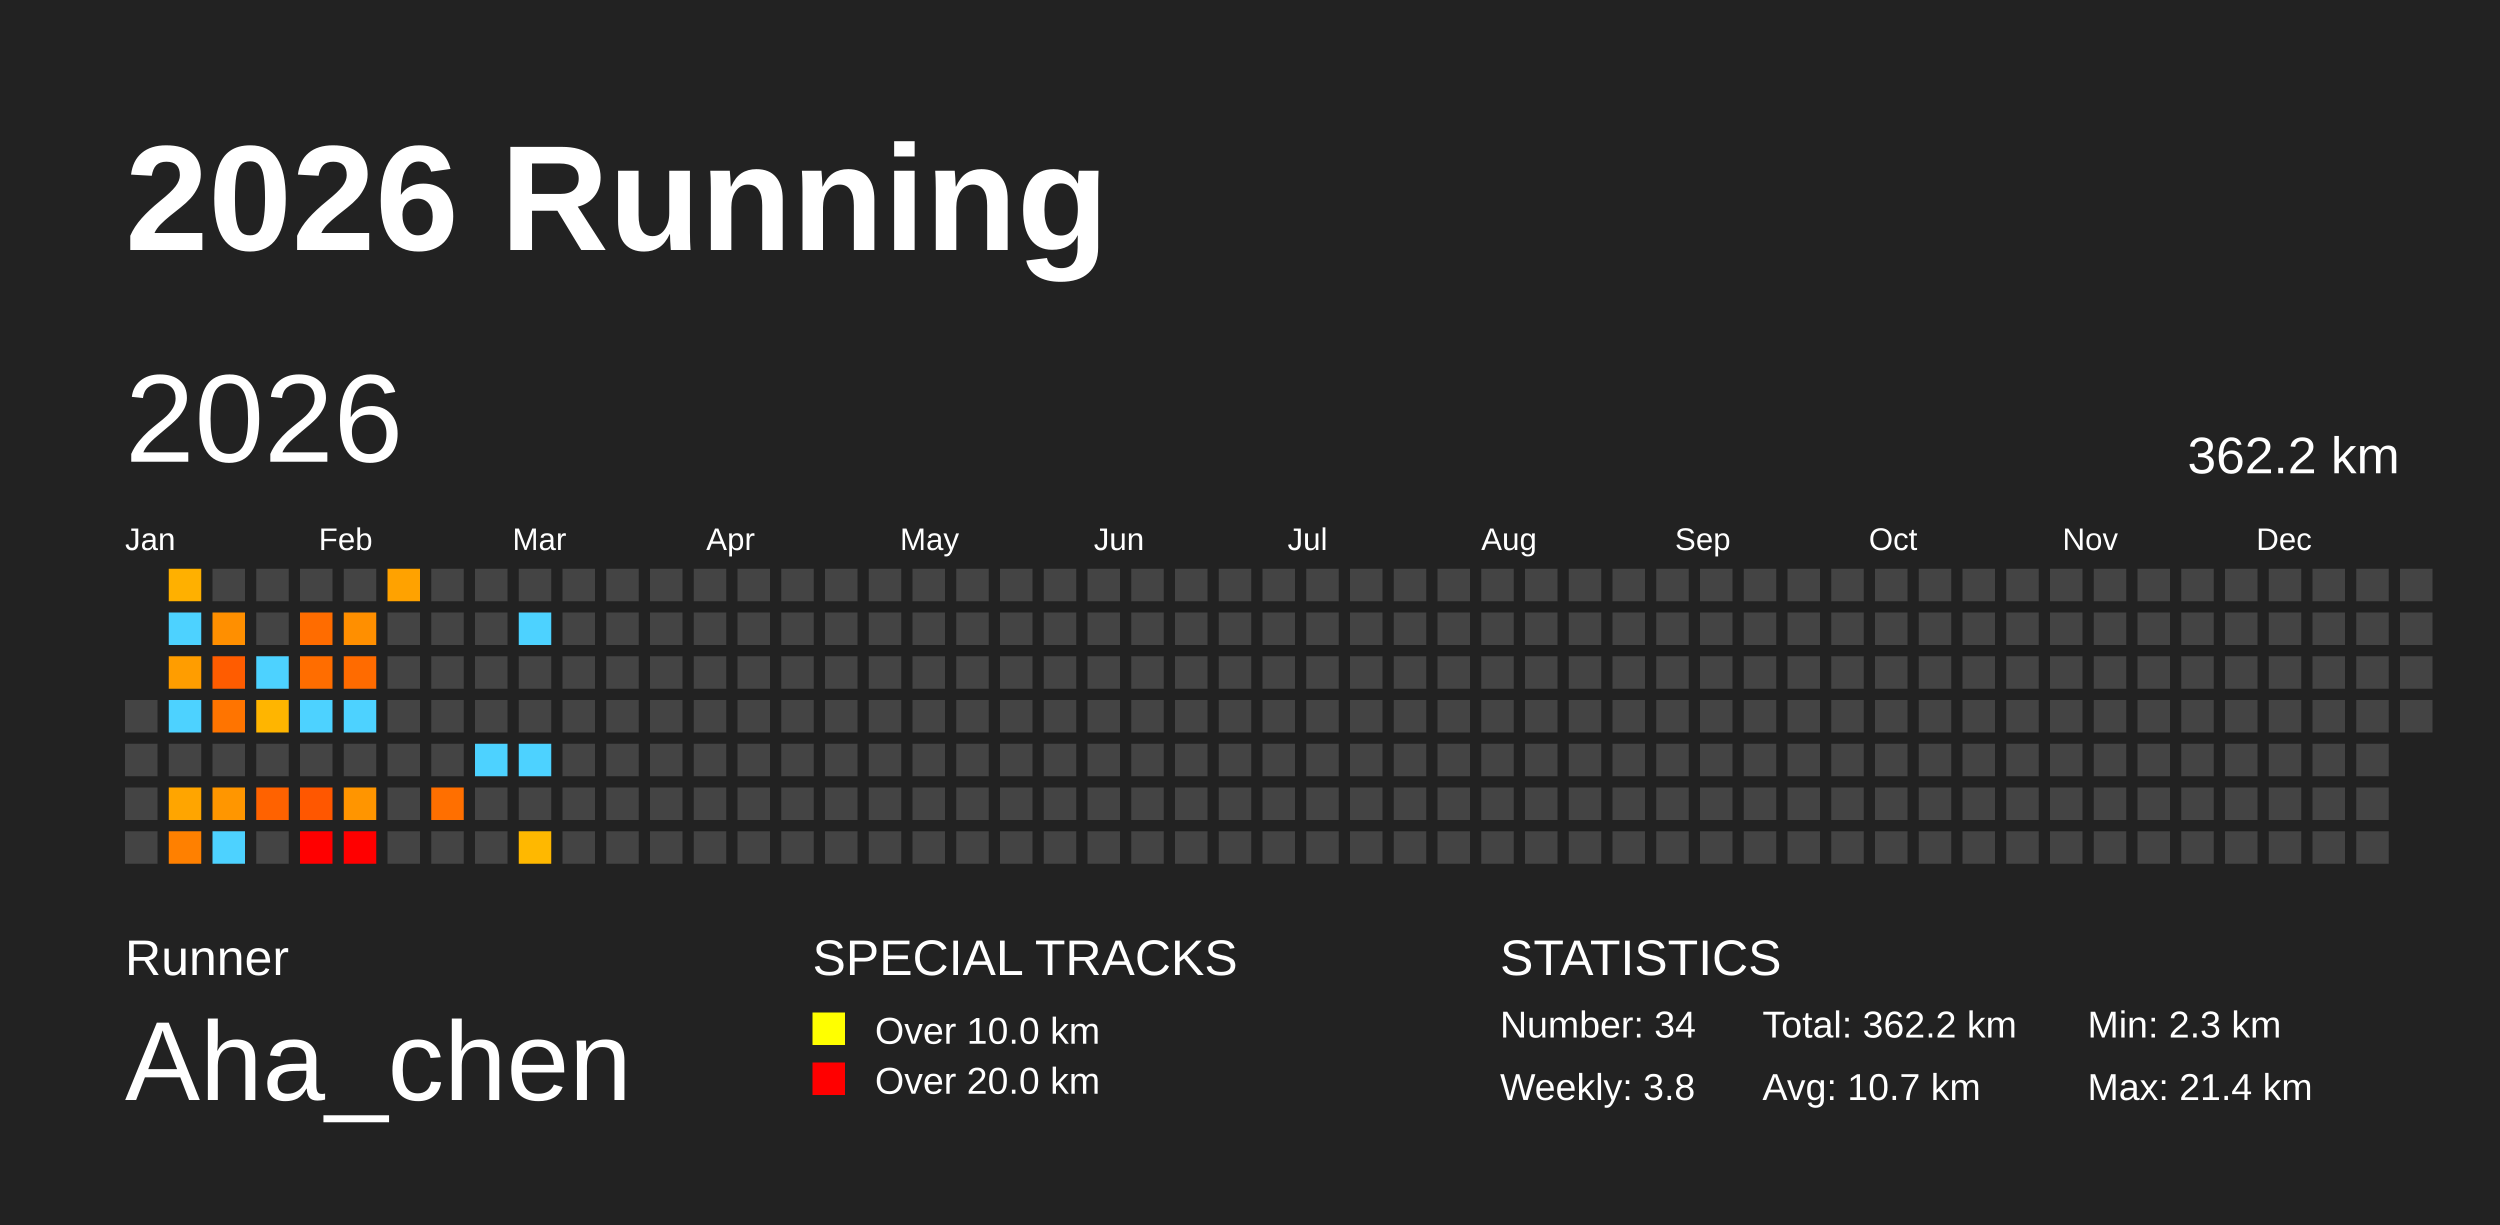
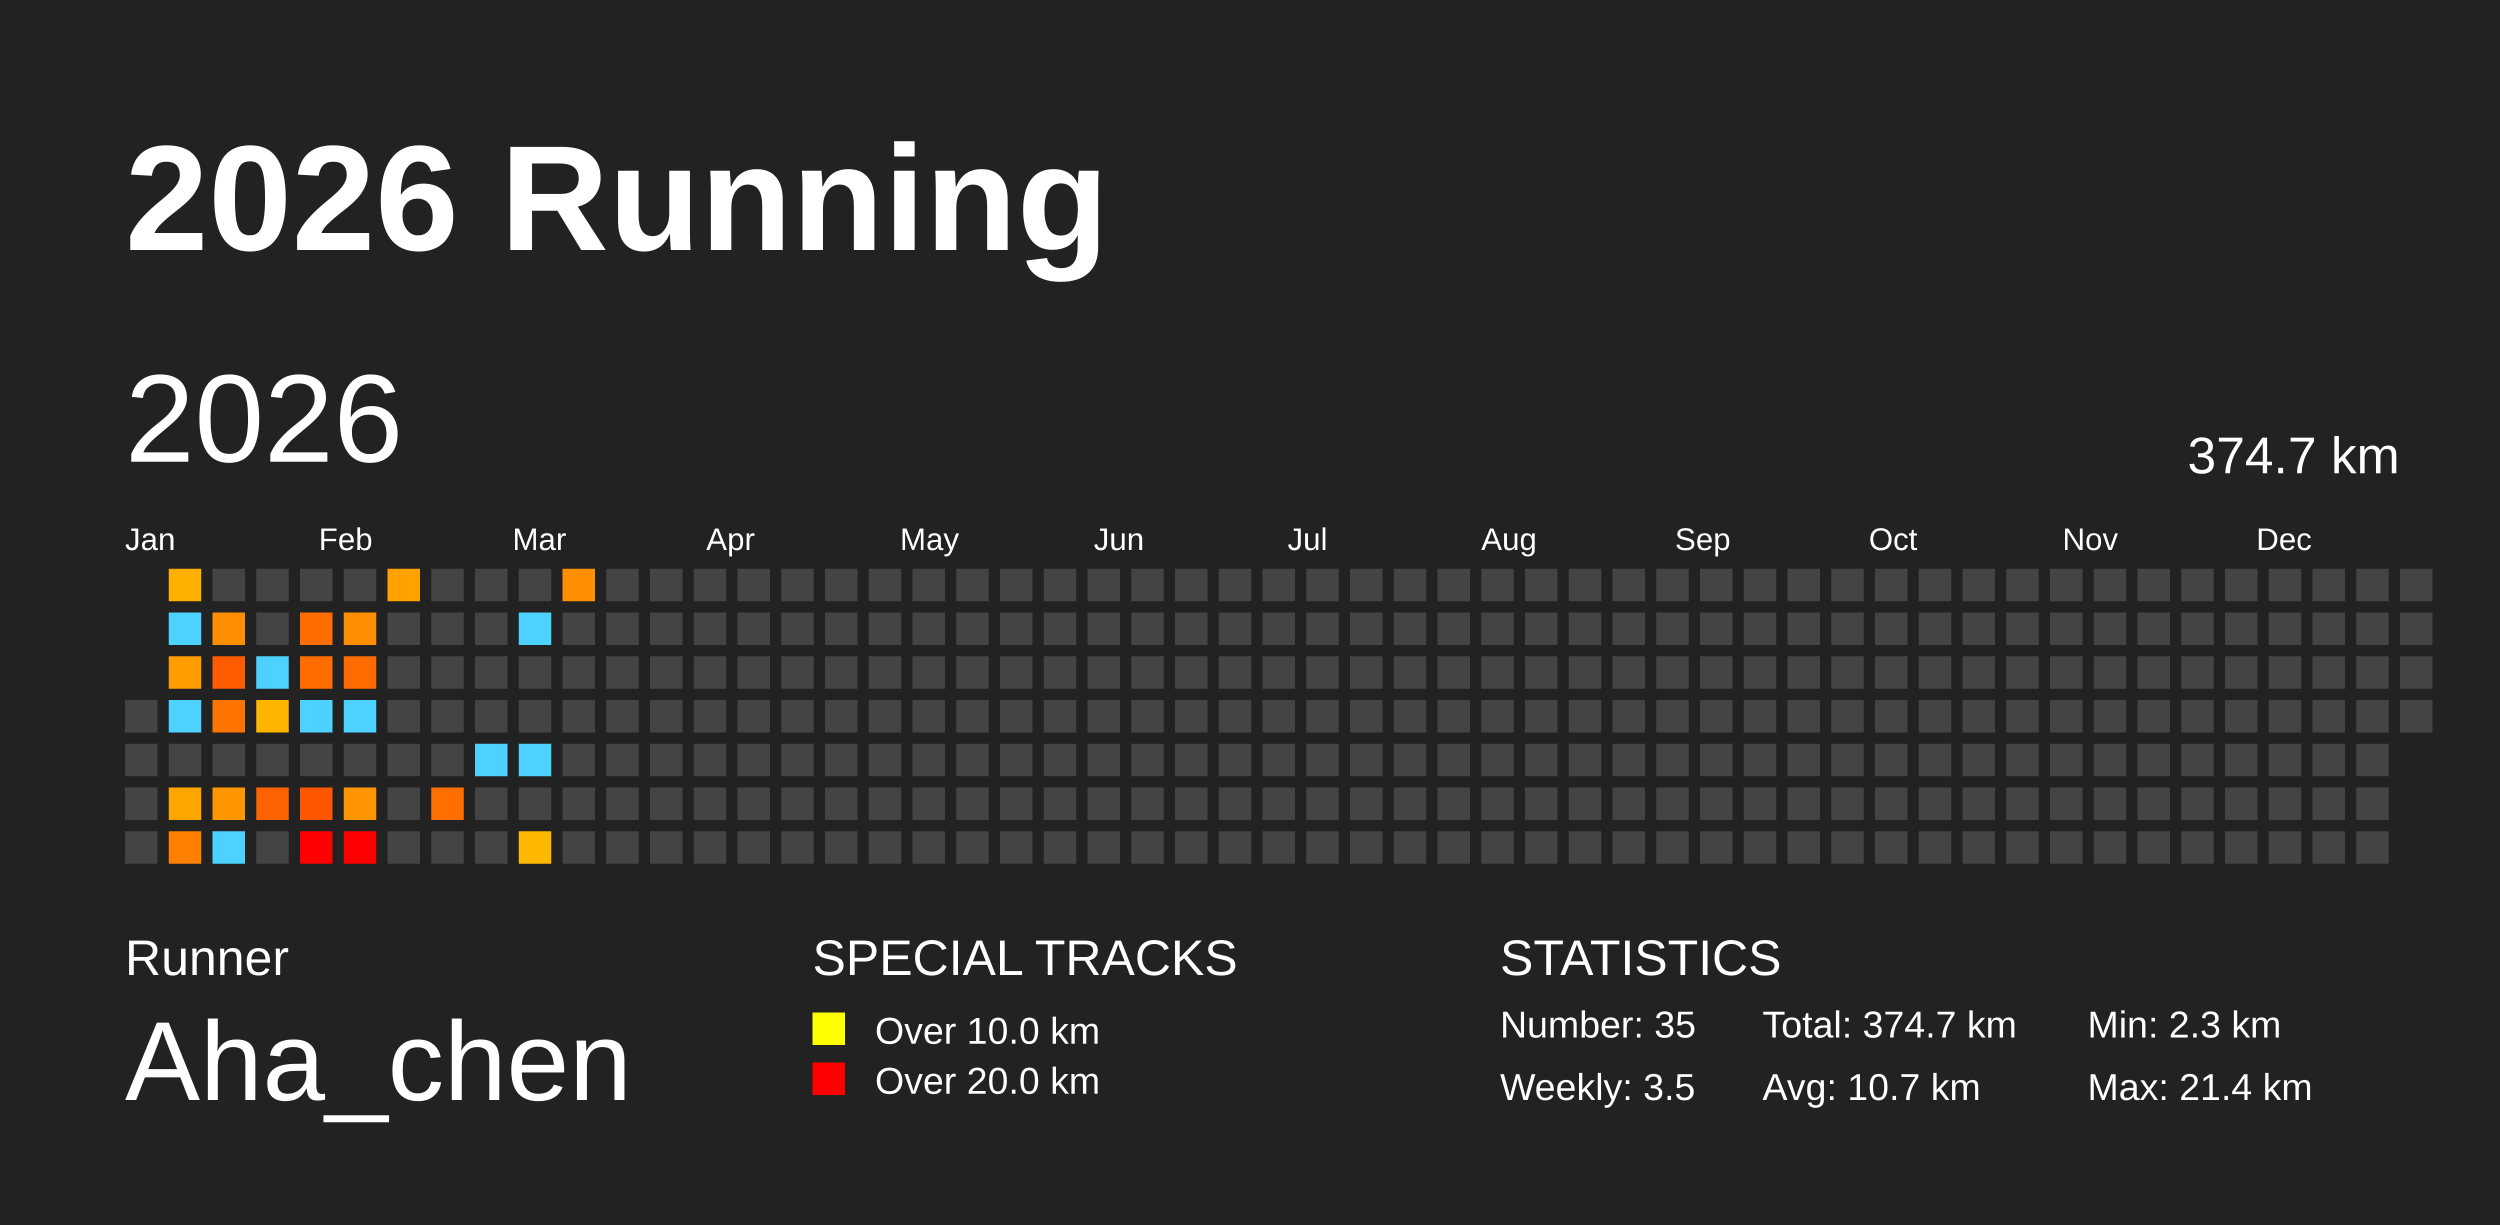
<svg xmlns="http://www.w3.org/2000/svg" baseProfile="full" height="98mm" version="1.1" viewBox="0,0,200,98" width="200mm">
  <defs />
  <rect fill="#222222" height="98" width="200" x="0" y="0" />
  <text fill="#FFFFFF" style="font-size:12px; font-family:Arial; font-weight:bold;" x="10" y="20">2026 Running</text>
  <text fill="#FFFFFF" style="font-size:4px; font-family:Arial" x="10" y="78">Runner</text>
  <text fill="#FFFFFF" style="font-size:9px; font-family:Arial" x="10" y="88">Aha_chen</text>
  <text fill="#FFFFFF" style="font-size:4px; font-family:Arial" x="65" y="78">SPECIAL TRACKS</text>
  <rect fill="yellow" height="2.6" width="2.6" x="65" y="81" />
  <text fill="#FFFFFF" style="font-size:3px; font-family:Arial" x="70" y="83.5">Over 10.0 km</text>
  <rect fill="red" height="2.6" width="2.6" x="65" y="85" />
  <text fill="#FFFFFF" style="font-size:3px; font-family:Arial" x="70" y="87.5">Over 20.0 km</text>
  <text fill="#FFFFFF" style="font-size:4px; font-family:Arial" x="120" y="78">STATISTICS</text>
-   <text fill="#FFFFFF" style="font-size:3px; font-family:Arial" x="120" y="83">Number: 34</text>
-   <text fill="#FFFFFF" style="font-size:3px; font-family:Arial" x="120" y="88">Weekly: 3.8</text>
-   <text fill="#FFFFFF" style="font-size:3px; font-family:Arial" x="141" y="83">Total: 362.2 km</text>
+   <text fill="#FFFFFF" style="font-size:3px; font-family:Arial" x="120" y="83">Number: 35</text>
+   <text fill="#FFFFFF" style="font-size:3px; font-family:Arial" x="120" y="88">Weekly: 3.5</text>
+   <text fill="#FFFFFF" style="font-size:3px; font-family:Arial" x="141" y="83">Total: 374.7 km</text>
  <text fill="#FFFFFF" style="font-size:3px; font-family:Arial" x="141" y="88">Avg: 10.7 km</text>
  <text fill="#FFFFFF" style="font-size:3px; font-family:Arial" x="167" y="83">Min: 2.3 km</text>
  <text fill="#FFFFFF" style="font-size:3px; font-family:Arial" x="167" y="88">Max: 21.4 km</text>
  <text dominant-baseline="hanging" fill="#FFFFFF" style="font-size:10.0px; font-family:Arial;" x="10" y="30">2026</text>
-   <text dominant-baseline="hanging" fill="#FFFFFF" style="font-size:4.125px; font-family:Arial;" x="175" y="35">362.2 km</text>
+   <text dominant-baseline="hanging" fill="#FFFFFF" style="font-size:4.125px; font-family:Arial;" x="175" y="35">374.7 km</text>
  <text fill="#FFFFFF" style="font-size:2.5px; font-family:Arial" x="10.0" y="44">Jan</text>
  <text fill="#FFFFFF" style="font-size:2.5px; font-family:Arial" x="25.5" y="44">Feb</text>
  <text fill="#FFFFFF" style="font-size:2.5px; font-family:Arial" x="41.0" y="44">Mar</text>
  <text fill="#FFFFFF" style="font-size:2.5px; font-family:Arial" x="56.5" y="44">Apr</text>
  <text fill="#FFFFFF" style="font-size:2.5px; font-family:Arial" x="72.0" y="44">May</text>
  <text fill="#FFFFFF" style="font-size:2.5px; font-family:Arial" x="87.5" y="44">Jun</text>
  <text fill="#FFFFFF" style="font-size:2.5px; font-family:Arial" x="103.0" y="44">Jul</text>
  <text fill="#FFFFFF" style="font-size:2.5px; font-family:Arial" x="118.5" y="44">Aug</text>
  <text fill="#FFFFFF" style="font-size:2.5px; font-family:Arial" x="134.0" y="44">Sep</text>
  <text fill="#FFFFFF" style="font-size:2.5px; font-family:Arial" x="149.5" y="44">Oct</text>
  <text fill="#FFFFFF" style="font-size:2.5px; font-family:Arial" x="165.0" y="44">Nov</text>
  <text fill="#FFFFFF" style="font-size:2.5px; font-family:Arial" x="180.5" y="44">Dec</text>
  <rect fill="#444444" height="2.6" width="2.6" x="10.0" y="56.0" />
  <rect fill="#444444" height="2.6" width="2.6" x="10.0" y="59.5" />
  <rect fill="#444444" height="2.6" width="2.6" x="10.0" y="63.0" />
  <rect fill="#444444" height="2.6" width="2.6" x="10.0" y="66.5" />
  <rect fill="#ffb000" height="2.6" width="2.6" x="13.5" y="45.5" />
  <rect fill="#4dd2ff" height="2.6" width="2.6" x="13.5" y="49.0" />
  <rect fill="#ff9d00" height="2.6" width="2.6" x="13.5" y="52.5" />
  <rect fill="#4dd2ff" height="2.6" width="2.6" x="13.5" y="56.0" />
  <rect fill="#444444" height="2.6" width="2.6" x="13.5" y="59.5" />
  <rect fill="#ffa500" height="2.6" width="2.6" x="13.5" y="63.0" />
  <rect fill="#ff8000" height="2.6" width="2.6" x="13.5" y="66.5" />
  <rect fill="#444444" height="2.6" width="2.6" x="17.0" y="45.5" />
  <rect fill="#ff8f00" height="2.6" width="2.6" x="17.0" y="49.0" />
  <rect fill="#ff5c00" height="2.6" width="2.6" x="17.0" y="52.5" />
  <rect fill="#ff7400" height="2.6" width="2.6" x="17.0" y="56.0" />
  <rect fill="#444444" height="2.6" width="2.6" x="17.0" y="59.5" />
  <rect fill="#ff9600" height="2.6" width="2.6" x="17.0" y="63.0" />
  <rect fill="#4dd2ff" height="2.6" width="2.6" x="17.0" y="66.5" />
  <rect fill="#444444" height="2.6" width="2.6" x="20.5" y="45.5" />
  <rect fill="#444444" height="2.6" width="2.6" x="20.5" y="49.0" />
  <rect fill="#4dd2ff" height="2.6" width="2.6" x="20.5" y="52.5" />
  <rect fill="#ffb500" height="2.6" width="2.6" x="20.5" y="56.0" />
  <rect fill="#444444" height="2.6" width="2.6" x="20.5" y="59.5" />
  <rect fill="#ff6200" height="2.6" width="2.6" x="20.5" y="63.0" />
  <rect fill="#444444" height="2.6" width="2.6" x="20.5" y="66.5" />
  <rect fill="#444444" height="2.6" width="2.6" x="24.0" y="45.5" />
  <rect fill="#ff6c00" height="2.6" width="2.6" x="24.0" y="49.0" />
  <rect fill="#ff6d00" height="2.6" width="2.6" x="24.0" y="52.5" />
  <rect fill="#4dd2ff" height="2.6" width="2.6" x="24.0" y="56.0" />
  <rect fill="#444444" height="2.6" width="2.6" x="24.0" y="59.5" />
  <rect fill="#ff5700" height="2.6" width="2.6" x="24.0" y="63.0" />
  <rect fill="red" height="2.6" width="2.6" x="24.0" y="66.5" />
  <rect fill="#444444" height="2.6" width="2.6" x="27.5" y="45.5" />
  <rect fill="#ff8f00" height="2.6" width="2.6" x="27.5" y="49.0" />
  <rect fill="#ff6b00" height="2.6" width="2.6" x="27.5" y="52.5" />
  <rect fill="#4dd2ff" height="2.6" width="2.6" x="27.5" y="56.0" />
  <rect fill="#444444" height="2.6" width="2.6" x="27.5" y="59.5" />
  <rect fill="#ff9500" height="2.6" width="2.6" x="27.5" y="63.0" />
  <rect fill="red" height="2.6" width="2.6" x="27.5" y="66.5" />
  <rect fill="#ffa200" height="2.6" width="2.6" x="31.0" y="45.5" />
  <rect fill="#444444" height="2.6" width="2.6" x="31.0" y="49.0" />
  <rect fill="#444444" height="2.6" width="2.6" x="31.0" y="52.5" />
  <rect fill="#444444" height="2.6" width="2.6" x="31.0" y="56.0" />
  <rect fill="#444444" height="2.6" width="2.6" x="31.0" y="59.5" />
  <rect fill="#444444" height="2.6" width="2.6" x="31.0" y="63.0" />
  <rect fill="#444444" height="2.6" width="2.6" x="31.0" y="66.5" />
  <rect fill="#444444" height="2.6" width="2.6" x="34.5" y="45.5" />
  <rect fill="#444444" height="2.6" width="2.6" x="34.5" y="49.0" />
  <rect fill="#444444" height="2.6" width="2.6" x="34.5" y="52.5" />
  <rect fill="#444444" height="2.6" width="2.6" x="34.5" y="56.0" />
  <rect fill="#444444" height="2.6" width="2.6" x="34.5" y="59.5" />
  <rect fill="#ff6f00" height="2.6" width="2.6" x="34.5" y="63.0" />
  <rect fill="#444444" height="2.6" width="2.6" x="34.5" y="66.5" />
  <rect fill="#444444" height="2.6" width="2.6" x="38.0" y="45.5" />
  <rect fill="#444444" height="2.6" width="2.6" x="38.0" y="49.0" />
  <rect fill="#444444" height="2.6" width="2.6" x="38.0" y="52.5" />
  <rect fill="#444444" height="2.6" width="2.6" x="38.0" y="56.0" />
  <rect fill="#4dd2ff" height="2.6" width="2.6" x="38.0" y="59.5" />
  <rect fill="#444444" height="2.6" width="2.6" x="38.0" y="63.0" />
  <rect fill="#444444" height="2.6" width="2.6" x="38.0" y="66.5" />
  <rect fill="#444444" height="2.6" width="2.6" x="41.5" y="45.5" />
  <rect fill="#4dd2ff" height="2.6" width="2.6" x="41.5" y="49.0" />
  <rect fill="#444444" height="2.6" width="2.6" x="41.5" y="52.5" />
  <rect fill="#444444" height="2.6" width="2.6" x="41.5" y="56.0" />
  <rect fill="#4dd2ff" height="2.6" width="2.6" x="41.5" y="59.5" />
  <rect fill="#444444" height="2.6" width="2.6" x="41.5" y="63.0" />
  <rect fill="#ffb800" height="2.6" width="2.6" x="41.5" y="66.5" />
-   <rect fill="#444444" height="2.6" width="2.6" x="45.0" y="45.5" />
+   <rect fill="#ff8f00" height="2.6" width="2.6" x="45.0" y="45.5" />
  <rect fill="#444444" height="2.6" width="2.6" x="45.0" y="49.0" />
  <rect fill="#444444" height="2.6" width="2.6" x="45.0" y="52.5" />
  <rect fill="#444444" height="2.6" width="2.6" x="45.0" y="56.0" />
  <rect fill="#444444" height="2.6" width="2.6" x="45.0" y="59.5" />
  <rect fill="#444444" height="2.6" width="2.6" x="45.0" y="63.0" />
  <rect fill="#444444" height="2.6" width="2.6" x="45.0" y="66.5" />
  <rect fill="#444444" height="2.6" width="2.6" x="48.5" y="45.5" />
  <rect fill="#444444" height="2.6" width="2.6" x="48.5" y="49.0" />
  <rect fill="#444444" height="2.6" width="2.6" x="48.5" y="52.5" />
  <rect fill="#444444" height="2.6" width="2.6" x="48.5" y="56.0" />
  <rect fill="#444444" height="2.6" width="2.6" x="48.5" y="59.5" />
  <rect fill="#444444" height="2.6" width="2.6" x="48.5" y="63.0" />
  <rect fill="#444444" height="2.6" width="2.6" x="48.5" y="66.5" />
  <rect fill="#444444" height="2.6" width="2.6" x="52.0" y="45.5" />
  <rect fill="#444444" height="2.6" width="2.6" x="52.0" y="49.0" />
  <rect fill="#444444" height="2.6" width="2.6" x="52.0" y="52.5" />
  <rect fill="#444444" height="2.6" width="2.6" x="52.0" y="56.0" />
  <rect fill="#444444" height="2.6" width="2.6" x="52.0" y="59.5" />
  <rect fill="#444444" height="2.6" width="2.6" x="52.0" y="63.0" />
  <rect fill="#444444" height="2.6" width="2.6" x="52.0" y="66.5" />
  <rect fill="#444444" height="2.6" width="2.6" x="55.5" y="45.5" />
  <rect fill="#444444" height="2.6" width="2.6" x="55.5" y="49.0" />
  <rect fill="#444444" height="2.6" width="2.6" x="55.5" y="52.5" />
  <rect fill="#444444" height="2.6" width="2.6" x="55.5" y="56.0" />
  <rect fill="#444444" height="2.6" width="2.6" x="55.5" y="59.5" />
  <rect fill="#444444" height="2.6" width="2.6" x="55.5" y="63.0" />
  <rect fill="#444444" height="2.6" width="2.6" x="55.5" y="66.5" />
  <rect fill="#444444" height="2.6" width="2.6" x="59.0" y="45.5" />
  <rect fill="#444444" height="2.6" width="2.6" x="59.0" y="49.0" />
  <rect fill="#444444" height="2.6" width="2.6" x="59.0" y="52.5" />
  <rect fill="#444444" height="2.6" width="2.6" x="59.0" y="56.0" />
  <rect fill="#444444" height="2.6" width="2.6" x="59.0" y="59.5" />
  <rect fill="#444444" height="2.6" width="2.6" x="59.0" y="63.0" />
  <rect fill="#444444" height="2.6" width="2.6" x="59.0" y="66.5" />
  <rect fill="#444444" height="2.6" width="2.6" x="62.5" y="45.5" />
  <rect fill="#444444" height="2.6" width="2.6" x="62.5" y="49.0" />
  <rect fill="#444444" height="2.6" width="2.6" x="62.5" y="52.5" />
  <rect fill="#444444" height="2.6" width="2.6" x="62.5" y="56.0" />
  <rect fill="#444444" height="2.6" width="2.6" x="62.5" y="59.5" />
  <rect fill="#444444" height="2.6" width="2.6" x="62.5" y="63.0" />
  <rect fill="#444444" height="2.6" width="2.6" x="62.5" y="66.5" />
  <rect fill="#444444" height="2.6" width="2.6" x="66.0" y="45.5" />
  <rect fill="#444444" height="2.6" width="2.6" x="66.0" y="49.0" />
  <rect fill="#444444" height="2.6" width="2.6" x="66.0" y="52.5" />
  <rect fill="#444444" height="2.6" width="2.6" x="66.0" y="56.0" />
  <rect fill="#444444" height="2.6" width="2.6" x="66.0" y="59.5" />
  <rect fill="#444444" height="2.6" width="2.6" x="66.0" y="63.0" />
  <rect fill="#444444" height="2.6" width="2.6" x="66.0" y="66.5" />
  <rect fill="#444444" height="2.6" width="2.6" x="69.5" y="45.5" />
  <rect fill="#444444" height="2.6" width="2.6" x="69.5" y="49.0" />
  <rect fill="#444444" height="2.6" width="2.6" x="69.5" y="52.5" />
  <rect fill="#444444" height="2.6" width="2.6" x="69.5" y="56.0" />
  <rect fill="#444444" height="2.6" width="2.6" x="69.5" y="59.5" />
  <rect fill="#444444" height="2.6" width="2.6" x="69.5" y="63.0" />
  <rect fill="#444444" height="2.6" width="2.6" x="69.5" y="66.5" />
  <rect fill="#444444" height="2.6" width="2.6" x="73.0" y="45.5" />
  <rect fill="#444444" height="2.6" width="2.6" x="73.0" y="49.0" />
  <rect fill="#444444" height="2.6" width="2.6" x="73.0" y="52.5" />
  <rect fill="#444444" height="2.6" width="2.6" x="73.0" y="56.0" />
  <rect fill="#444444" height="2.6" width="2.6" x="73.0" y="59.5" />
  <rect fill="#444444" height="2.6" width="2.6" x="73.0" y="63.0" />
  <rect fill="#444444" height="2.6" width="2.6" x="73.0" y="66.5" />
  <rect fill="#444444" height="2.6" width="2.6" x="76.5" y="45.5" />
  <rect fill="#444444" height="2.6" width="2.6" x="76.5" y="49.0" />
  <rect fill="#444444" height="2.6" width="2.6" x="76.5" y="52.5" />
  <rect fill="#444444" height="2.6" width="2.6" x="76.5" y="56.0" />
  <rect fill="#444444" height="2.6" width="2.6" x="76.5" y="59.5" />
  <rect fill="#444444" height="2.6" width="2.6" x="76.5" y="63.0" />
  <rect fill="#444444" height="2.6" width="2.6" x="76.5" y="66.5" />
  <rect fill="#444444" height="2.6" width="2.6" x="80.0" y="45.5" />
  <rect fill="#444444" height="2.6" width="2.6" x="80.0" y="49.0" />
  <rect fill="#444444" height="2.6" width="2.6" x="80.0" y="52.5" />
  <rect fill="#444444" height="2.6" width="2.6" x="80.0" y="56.0" />
  <rect fill="#444444" height="2.6" width="2.6" x="80.0" y="59.5" />
  <rect fill="#444444" height="2.6" width="2.6" x="80.0" y="63.0" />
  <rect fill="#444444" height="2.6" width="2.6" x="80.0" y="66.5" />
  <rect fill="#444444" height="2.6" width="2.6" x="83.5" y="45.5" />
  <rect fill="#444444" height="2.6" width="2.6" x="83.5" y="49.0" />
  <rect fill="#444444" height="2.6" width="2.6" x="83.5" y="52.5" />
  <rect fill="#444444" height="2.6" width="2.6" x="83.5" y="56.0" />
  <rect fill="#444444" height="2.6" width="2.6" x="83.5" y="59.5" />
  <rect fill="#444444" height="2.6" width="2.6" x="83.5" y="63.0" />
  <rect fill="#444444" height="2.6" width="2.6" x="83.5" y="66.5" />
  <rect fill="#444444" height="2.6" width="2.6" x="87.0" y="45.5" />
  <rect fill="#444444" height="2.6" width="2.6" x="87.0" y="49.0" />
  <rect fill="#444444" height="2.6" width="2.6" x="87.0" y="52.5" />
  <rect fill="#444444" height="2.6" width="2.6" x="87.0" y="56.0" />
  <rect fill="#444444" height="2.6" width="2.6" x="87.0" y="59.5" />
  <rect fill="#444444" height="2.6" width="2.6" x="87.0" y="63.0" />
  <rect fill="#444444" height="2.6" width="2.6" x="87.0" y="66.5" />
  <rect fill="#444444" height="2.6" width="2.6" x="90.5" y="45.5" />
  <rect fill="#444444" height="2.6" width="2.6" x="90.5" y="49.0" />
  <rect fill="#444444" height="2.6" width="2.6" x="90.5" y="52.5" />
  <rect fill="#444444" height="2.6" width="2.6" x="90.5" y="56.0" />
  <rect fill="#444444" height="2.6" width="2.6" x="90.5" y="59.5" />
  <rect fill="#444444" height="2.6" width="2.6" x="90.5" y="63.0" />
  <rect fill="#444444" height="2.6" width="2.6" x="90.5" y="66.5" />
  <rect fill="#444444" height="2.6" width="2.6" x="94.0" y="45.5" />
  <rect fill="#444444" height="2.6" width="2.6" x="94.0" y="49.0" />
  <rect fill="#444444" height="2.6" width="2.6" x="94.0" y="52.5" />
  <rect fill="#444444" height="2.6" width="2.6" x="94.0" y="56.0" />
  <rect fill="#444444" height="2.6" width="2.6" x="94.0" y="59.5" />
  <rect fill="#444444" height="2.6" width="2.6" x="94.0" y="63.0" />
  <rect fill="#444444" height="2.6" width="2.6" x="94.0" y="66.5" />
  <rect fill="#444444" height="2.6" width="2.6" x="97.5" y="45.5" />
  <rect fill="#444444" height="2.6" width="2.6" x="97.5" y="49.0" />
  <rect fill="#444444" height="2.6" width="2.6" x="97.5" y="52.5" />
  <rect fill="#444444" height="2.6" width="2.6" x="97.5" y="56.0" />
  <rect fill="#444444" height="2.6" width="2.6" x="97.5" y="59.5" />
  <rect fill="#444444" height="2.6" width="2.6" x="97.5" y="63.0" />
  <rect fill="#444444" height="2.6" width="2.6" x="97.5" y="66.5" />
  <rect fill="#444444" height="2.6" width="2.6" x="101.0" y="45.5" />
  <rect fill="#444444" height="2.6" width="2.6" x="101.0" y="49.0" />
  <rect fill="#444444" height="2.6" width="2.6" x="101.0" y="52.5" />
  <rect fill="#444444" height="2.6" width="2.6" x="101.0" y="56.0" />
  <rect fill="#444444" height="2.6" width="2.6" x="101.0" y="59.5" />
  <rect fill="#444444" height="2.6" width="2.6" x="101.0" y="63.0" />
  <rect fill="#444444" height="2.6" width="2.6" x="101.0" y="66.5" />
  <rect fill="#444444" height="2.6" width="2.6" x="104.5" y="45.5" />
  <rect fill="#444444" height="2.6" width="2.6" x="104.5" y="49.0" />
  <rect fill="#444444" height="2.6" width="2.6" x="104.5" y="52.5" />
  <rect fill="#444444" height="2.6" width="2.6" x="104.5" y="56.0" />
  <rect fill="#444444" height="2.6" width="2.6" x="104.5" y="59.5" />
  <rect fill="#444444" height="2.6" width="2.6" x="104.5" y="63.0" />
  <rect fill="#444444" height="2.6" width="2.6" x="104.5" y="66.5" />
  <rect fill="#444444" height="2.6" width="2.6" x="108.0" y="45.5" />
  <rect fill="#444444" height="2.6" width="2.6" x="108.0" y="49.0" />
  <rect fill="#444444" height="2.6" width="2.6" x="108.0" y="52.5" />
  <rect fill="#444444" height="2.6" width="2.6" x="108.0" y="56.0" />
  <rect fill="#444444" height="2.6" width="2.6" x="108.0" y="59.5" />
  <rect fill="#444444" height="2.6" width="2.6" x="108.0" y="63.0" />
  <rect fill="#444444" height="2.6" width="2.6" x="108.0" y="66.5" />
  <rect fill="#444444" height="2.6" width="2.6" x="111.5" y="45.5" />
  <rect fill="#444444" height="2.6" width="2.6" x="111.5" y="49.0" />
  <rect fill="#444444" height="2.6" width="2.6" x="111.5" y="52.5" />
  <rect fill="#444444" height="2.6" width="2.6" x="111.5" y="56.0" />
  <rect fill="#444444" height="2.6" width="2.6" x="111.5" y="59.5" />
  <rect fill="#444444" height="2.6" width="2.6" x="111.5" y="63.0" />
  <rect fill="#444444" height="2.6" width="2.6" x="111.5" y="66.5" />
  <rect fill="#444444" height="2.6" width="2.6" x="115.0" y="45.5" />
  <rect fill="#444444" height="2.6" width="2.6" x="115.0" y="49.0" />
  <rect fill="#444444" height="2.6" width="2.6" x="115.0" y="52.5" />
  <rect fill="#444444" height="2.6" width="2.6" x="115.0" y="56.0" />
  <rect fill="#444444" height="2.6" width="2.6" x="115.0" y="59.5" />
  <rect fill="#444444" height="2.6" width="2.6" x="115.0" y="63.0" />
  <rect fill="#444444" height="2.6" width="2.6" x="115.0" y="66.5" />
  <rect fill="#444444" height="2.6" width="2.6" x="118.5" y="45.5" />
  <rect fill="#444444" height="2.6" width="2.6" x="118.5" y="49.0" />
  <rect fill="#444444" height="2.6" width="2.6" x="118.5" y="52.5" />
  <rect fill="#444444" height="2.6" width="2.6" x="118.5" y="56.0" />
  <rect fill="#444444" height="2.6" width="2.6" x="118.5" y="59.5" />
  <rect fill="#444444" height="2.6" width="2.6" x="118.5" y="63.0" />
  <rect fill="#444444" height="2.6" width="2.6" x="118.5" y="66.5" />
  <rect fill="#444444" height="2.6" width="2.6" x="122.0" y="45.5" />
  <rect fill="#444444" height="2.6" width="2.6" x="122.0" y="49.0" />
  <rect fill="#444444" height="2.6" width="2.6" x="122.0" y="52.5" />
  <rect fill="#444444" height="2.6" width="2.6" x="122.0" y="56.0" />
  <rect fill="#444444" height="2.6" width="2.6" x="122.0" y="59.5" />
  <rect fill="#444444" height="2.6" width="2.6" x="122.0" y="63.0" />
  <rect fill="#444444" height="2.6" width="2.6" x="122.0" y="66.5" />
  <rect fill="#444444" height="2.6" width="2.6" x="125.5" y="45.5" />
  <rect fill="#444444" height="2.6" width="2.6" x="125.5" y="49.0" />
  <rect fill="#444444" height="2.6" width="2.6" x="125.5" y="52.5" />
  <rect fill="#444444" height="2.6" width="2.6" x="125.5" y="56.0" />
  <rect fill="#444444" height="2.6" width="2.6" x="125.5" y="59.5" />
  <rect fill="#444444" height="2.6" width="2.6" x="125.5" y="63.0" />
  <rect fill="#444444" height="2.6" width="2.6" x="125.5" y="66.5" />
  <rect fill="#444444" height="2.6" width="2.6" x="129.0" y="45.5" />
  <rect fill="#444444" height="2.6" width="2.6" x="129.0" y="49.0" />
  <rect fill="#444444" height="2.6" width="2.6" x="129.0" y="52.5" />
  <rect fill="#444444" height="2.6" width="2.6" x="129.0" y="56.0" />
  <rect fill="#444444" height="2.6" width="2.6" x="129.0" y="59.5" />
  <rect fill="#444444" height="2.6" width="2.6" x="129.0" y="63.0" />
  <rect fill="#444444" height="2.6" width="2.6" x="129.0" y="66.5" />
  <rect fill="#444444" height="2.6" width="2.6" x="132.5" y="45.5" />
  <rect fill="#444444" height="2.6" width="2.6" x="132.5" y="49.0" />
  <rect fill="#444444" height="2.6" width="2.6" x="132.5" y="52.5" />
  <rect fill="#444444" height="2.6" width="2.6" x="132.5" y="56.0" />
  <rect fill="#444444" height="2.6" width="2.6" x="132.5" y="59.5" />
  <rect fill="#444444" height="2.6" width="2.6" x="132.5" y="63.0" />
  <rect fill="#444444" height="2.6" width="2.6" x="132.5" y="66.5" />
  <rect fill="#444444" height="2.6" width="2.6" x="136.0" y="45.5" />
  <rect fill="#444444" height="2.6" width="2.6" x="136.0" y="49.0" />
  <rect fill="#444444" height="2.6" width="2.6" x="136.0" y="52.5" />
  <rect fill="#444444" height="2.6" width="2.6" x="136.0" y="56.0" />
  <rect fill="#444444" height="2.6" width="2.6" x="136.0" y="59.5" />
  <rect fill="#444444" height="2.6" width="2.6" x="136.0" y="63.0" />
  <rect fill="#444444" height="2.6" width="2.6" x="136.0" y="66.5" />
  <rect fill="#444444" height="2.6" width="2.6" x="139.5" y="45.5" />
  <rect fill="#444444" height="2.6" width="2.6" x="139.5" y="49.0" />
  <rect fill="#444444" height="2.6" width="2.6" x="139.5" y="52.5" />
  <rect fill="#444444" height="2.6" width="2.6" x="139.5" y="56.0" />
  <rect fill="#444444" height="2.6" width="2.6" x="139.5" y="59.5" />
  <rect fill="#444444" height="2.6" width="2.6" x="139.5" y="63.0" />
  <rect fill="#444444" height="2.6" width="2.6" x="139.5" y="66.5" />
  <rect fill="#444444" height="2.6" width="2.6" x="143.0" y="45.5" />
  <rect fill="#444444" height="2.6" width="2.6" x="143.0" y="49.0" />
  <rect fill="#444444" height="2.6" width="2.6" x="143.0" y="52.5" />
  <rect fill="#444444" height="2.6" width="2.6" x="143.0" y="56.0" />
  <rect fill="#444444" height="2.6" width="2.6" x="143.0" y="59.5" />
  <rect fill="#444444" height="2.6" width="2.6" x="143.0" y="63.0" />
  <rect fill="#444444" height="2.6" width="2.6" x="143.0" y="66.5" />
  <rect fill="#444444" height="2.6" width="2.6" x="146.5" y="45.5" />
  <rect fill="#444444" height="2.6" width="2.6" x="146.5" y="49.0" />
  <rect fill="#444444" height="2.6" width="2.6" x="146.5" y="52.5" />
  <rect fill="#444444" height="2.6" width="2.6" x="146.5" y="56.0" />
  <rect fill="#444444" height="2.6" width="2.6" x="146.5" y="59.5" />
  <rect fill="#444444" height="2.6" width="2.6" x="146.5" y="63.0" />
  <rect fill="#444444" height="2.6" width="2.6" x="146.5" y="66.5" />
  <rect fill="#444444" height="2.6" width="2.6" x="150.0" y="45.5" />
  <rect fill="#444444" height="2.6" width="2.6" x="150.0" y="49.0" />
  <rect fill="#444444" height="2.6" width="2.6" x="150.0" y="52.5" />
  <rect fill="#444444" height="2.6" width="2.6" x="150.0" y="56.0" />
  <rect fill="#444444" height="2.6" width="2.6" x="150.0" y="59.5" />
  <rect fill="#444444" height="2.6" width="2.6" x="150.0" y="63.0" />
  <rect fill="#444444" height="2.6" width="2.6" x="150.0" y="66.5" />
  <rect fill="#444444" height="2.6" width="2.6" x="153.5" y="45.5" />
  <rect fill="#444444" height="2.6" width="2.6" x="153.5" y="49.0" />
  <rect fill="#444444" height="2.6" width="2.6" x="153.5" y="52.5" />
  <rect fill="#444444" height="2.6" width="2.6" x="153.5" y="56.0" />
  <rect fill="#444444" height="2.6" width="2.6" x="153.5" y="59.5" />
  <rect fill="#444444" height="2.6" width="2.6" x="153.5" y="63.0" />
  <rect fill="#444444" height="2.6" width="2.6" x="153.5" y="66.5" />
  <rect fill="#444444" height="2.6" width="2.6" x="157.0" y="45.5" />
  <rect fill="#444444" height="2.6" width="2.6" x="157.0" y="49.0" />
  <rect fill="#444444" height="2.6" width="2.6" x="157.0" y="52.5" />
  <rect fill="#444444" height="2.6" width="2.6" x="157.0" y="56.0" />
  <rect fill="#444444" height="2.6" width="2.6" x="157.0" y="59.5" />
  <rect fill="#444444" height="2.6" width="2.6" x="157.0" y="63.0" />
  <rect fill="#444444" height="2.6" width="2.6" x="157.0" y="66.5" />
  <rect fill="#444444" height="2.6" width="2.6" x="160.5" y="45.5" />
  <rect fill="#444444" height="2.6" width="2.6" x="160.5" y="49.0" />
  <rect fill="#444444" height="2.6" width="2.6" x="160.5" y="52.5" />
  <rect fill="#444444" height="2.6" width="2.6" x="160.5" y="56.0" />
  <rect fill="#444444" height="2.6" width="2.6" x="160.5" y="59.5" />
  <rect fill="#444444" height="2.6" width="2.6" x="160.5" y="63.0" />
  <rect fill="#444444" height="2.6" width="2.6" x="160.5" y="66.5" />
  <rect fill="#444444" height="2.6" width="2.6" x="164.0" y="45.5" />
  <rect fill="#444444" height="2.6" width="2.6" x="164.0" y="49.0" />
  <rect fill="#444444" height="2.6" width="2.6" x="164.0" y="52.5" />
  <rect fill="#444444" height="2.6" width="2.6" x="164.0" y="56.0" />
  <rect fill="#444444" height="2.6" width="2.6" x="164.0" y="59.5" />
  <rect fill="#444444" height="2.6" width="2.6" x="164.0" y="63.0" />
  <rect fill="#444444" height="2.6" width="2.6" x="164.0" y="66.5" />
  <rect fill="#444444" height="2.6" width="2.6" x="167.5" y="45.5" />
  <rect fill="#444444" height="2.6" width="2.6" x="167.5" y="49.0" />
  <rect fill="#444444" height="2.6" width="2.6" x="167.5" y="52.5" />
  <rect fill="#444444" height="2.6" width="2.6" x="167.5" y="56.0" />
  <rect fill="#444444" height="2.6" width="2.6" x="167.5" y="59.5" />
  <rect fill="#444444" height="2.6" width="2.6" x="167.5" y="63.0" />
  <rect fill="#444444" height="2.6" width="2.6" x="167.5" y="66.5" />
  <rect fill="#444444" height="2.6" width="2.6" x="171.0" y="45.5" />
  <rect fill="#444444" height="2.6" width="2.6" x="171.0" y="49.0" />
  <rect fill="#444444" height="2.6" width="2.6" x="171.0" y="52.5" />
  <rect fill="#444444" height="2.6" width="2.6" x="171.0" y="56.0" />
  <rect fill="#444444" height="2.6" width="2.6" x="171.0" y="59.5" />
  <rect fill="#444444" height="2.6" width="2.6" x="171.0" y="63.0" />
  <rect fill="#444444" height="2.6" width="2.6" x="171.0" y="66.5" />
  <rect fill="#444444" height="2.6" width="2.6" x="174.5" y="45.5" />
  <rect fill="#444444" height="2.6" width="2.6" x="174.5" y="49.0" />
  <rect fill="#444444" height="2.6" width="2.6" x="174.5" y="52.5" />
  <rect fill="#444444" height="2.6" width="2.6" x="174.5" y="56.0" />
  <rect fill="#444444" height="2.6" width="2.6" x="174.5" y="59.5" />
  <rect fill="#444444" height="2.6" width="2.6" x="174.5" y="63.0" />
  <rect fill="#444444" height="2.6" width="2.6" x="174.5" y="66.5" />
  <rect fill="#444444" height="2.6" width="2.6" x="178.0" y="45.5" />
  <rect fill="#444444" height="2.6" width="2.6" x="178.0" y="49.0" />
  <rect fill="#444444" height="2.6" width="2.6" x="178.0" y="52.5" />
  <rect fill="#444444" height="2.6" width="2.6" x="178.0" y="56.0" />
  <rect fill="#444444" height="2.6" width="2.6" x="178.0" y="59.5" />
  <rect fill="#444444" height="2.6" width="2.6" x="178.0" y="63.0" />
  <rect fill="#444444" height="2.6" width="2.6" x="178.0" y="66.5" />
  <rect fill="#444444" height="2.6" width="2.6" x="181.5" y="45.5" />
  <rect fill="#444444" height="2.6" width="2.6" x="181.5" y="49.0" />
  <rect fill="#444444" height="2.6" width="2.6" x="181.5" y="52.5" />
  <rect fill="#444444" height="2.6" width="2.6" x="181.5" y="56.0" />
  <rect fill="#444444" height="2.6" width="2.6" x="181.5" y="59.5" />
  <rect fill="#444444" height="2.6" width="2.6" x="181.5" y="63.0" />
  <rect fill="#444444" height="2.6" width="2.6" x="181.5" y="66.5" />
  <rect fill="#444444" height="2.6" width="2.6" x="185.0" y="45.5" />
  <rect fill="#444444" height="2.6" width="2.6" x="185.0" y="49.0" />
  <rect fill="#444444" height="2.6" width="2.6" x="185.0" y="52.5" />
  <rect fill="#444444" height="2.6" width="2.6" x="185.0" y="56.0" />
  <rect fill="#444444" height="2.6" width="2.6" x="185.0" y="59.5" />
  <rect fill="#444444" height="2.6" width="2.6" x="185.0" y="63.0" />
  <rect fill="#444444" height="2.6" width="2.6" x="185.0" y="66.5" />
  <rect fill="#444444" height="2.6" width="2.6" x="188.5" y="45.5" />
  <rect fill="#444444" height="2.6" width="2.6" x="188.5" y="49.0" />
  <rect fill="#444444" height="2.6" width="2.6" x="188.5" y="52.5" />
  <rect fill="#444444" height="2.6" width="2.6" x="188.5" y="56.0" />
  <rect fill="#444444" height="2.6" width="2.6" x="188.5" y="59.5" />
  <rect fill="#444444" height="2.6" width="2.6" x="188.5" y="63.0" />
  <rect fill="#444444" height="2.6" width="2.6" x="188.5" y="66.5" />
  <rect fill="#444444" height="2.6" width="2.6" x="192.0" y="45.5" />
  <rect fill="#444444" height="2.6" width="2.6" x="192.0" y="49.0" />
  <rect fill="#444444" height="2.6" width="2.6" x="192.0" y="52.5" />
  <rect fill="#444444" height="2.6" width="2.6" x="192.0" y="56.0" />
</svg>
